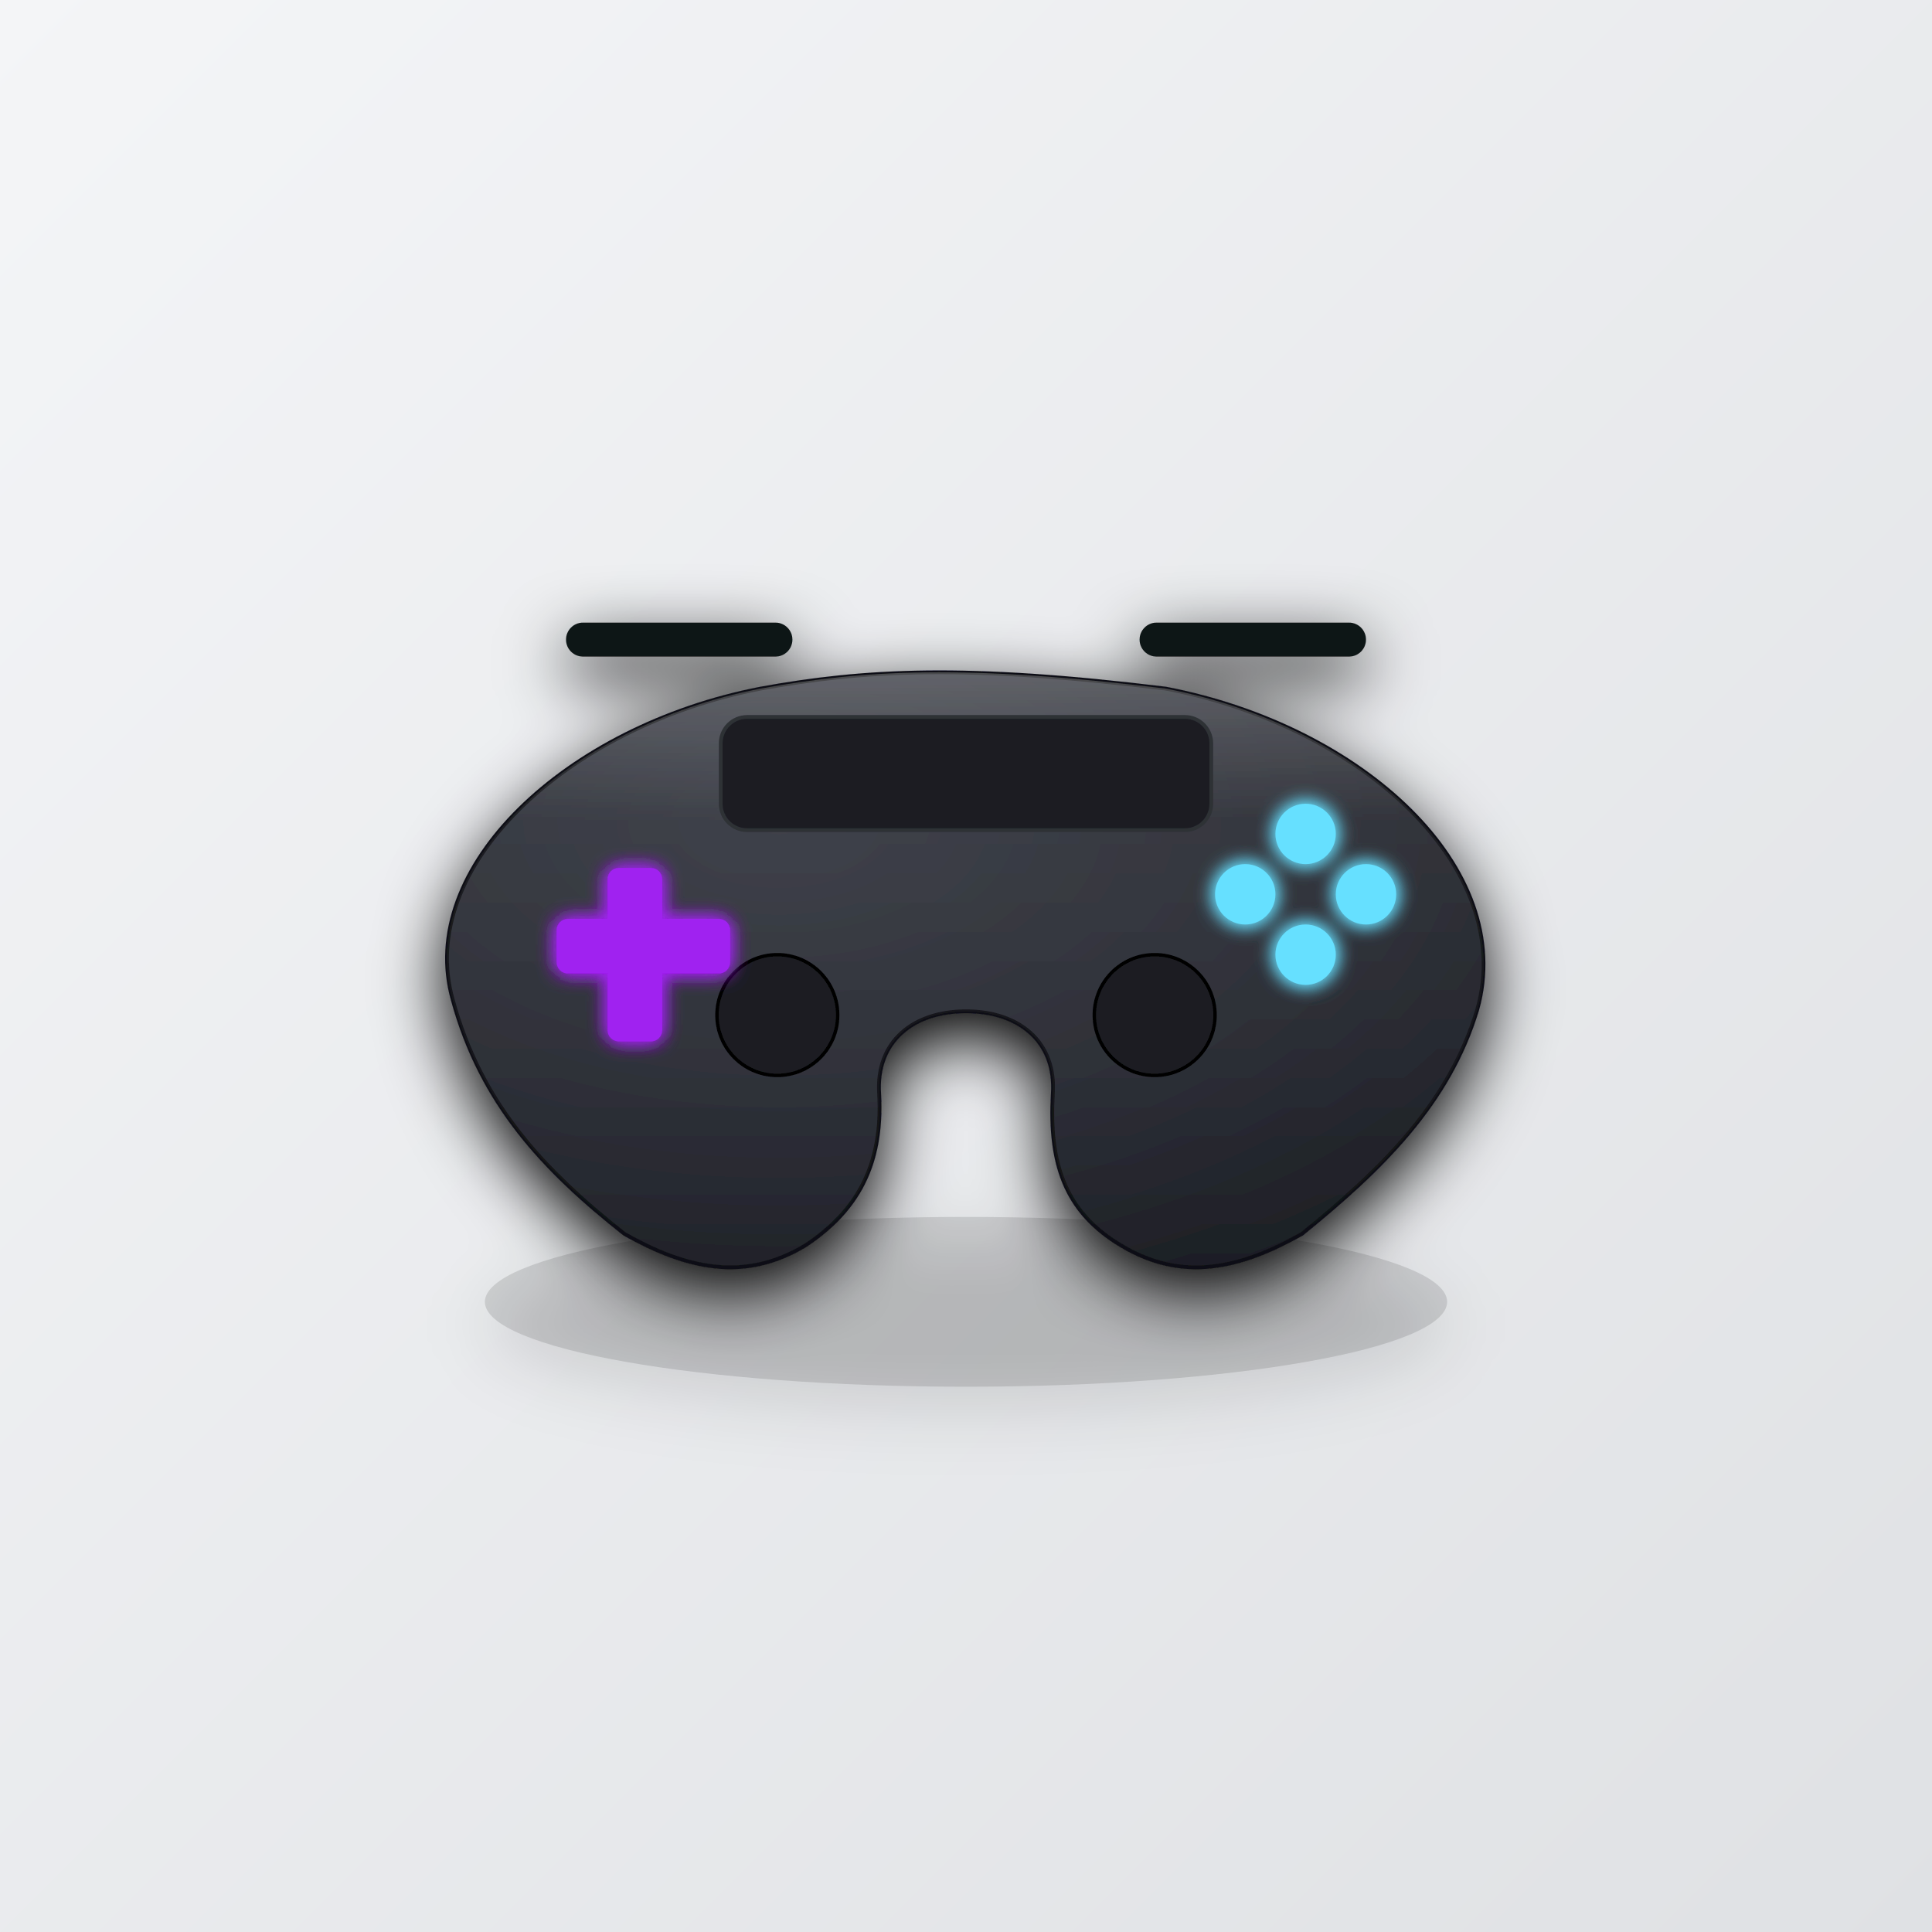
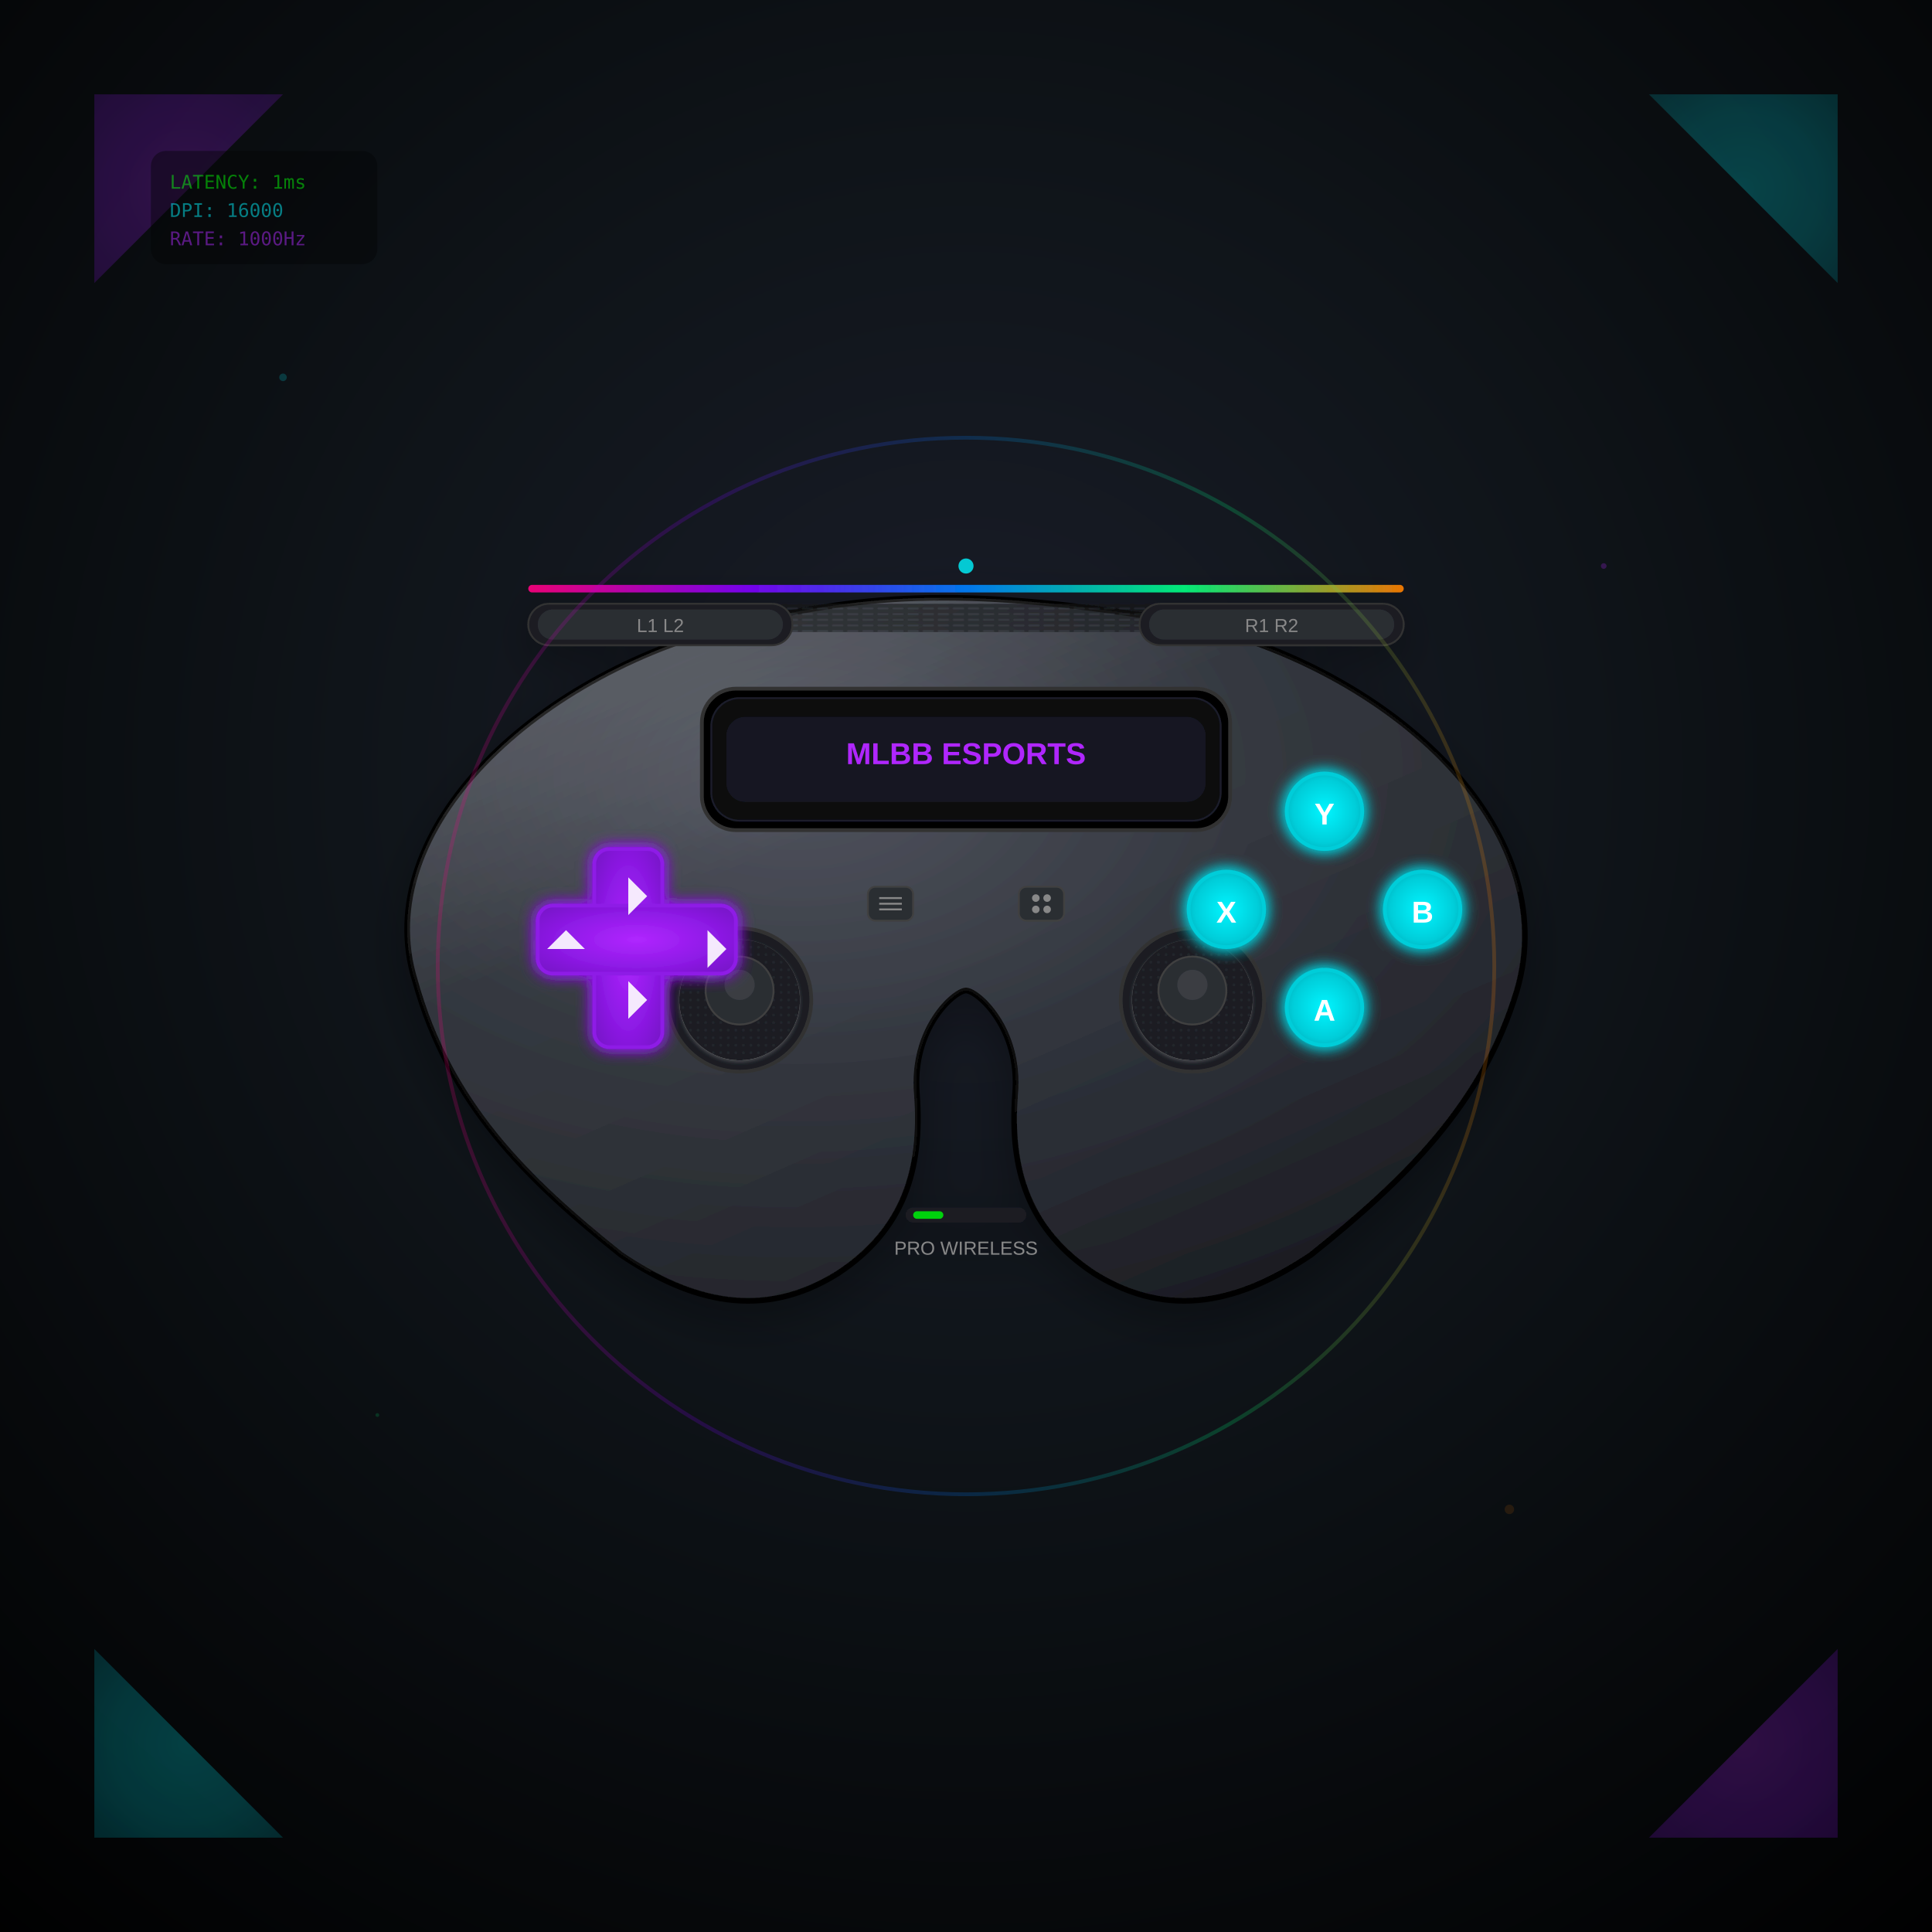
<svg xmlns="http://www.w3.org/2000/svg" width="1024" height="1024" viewBox="0 0 1024 1024">
  <defs>
-     <linearGradient id="bg-grad" x1="0" y1="0" x2="1" y2="1">
-       <stop offset="0%" stop-color="#F4F5F7" />
-       <stop offset="100%" stop-color="#DFE1E4" />
+     <radialGradient id="bg-premium" cx="0.5" cy="0.4" r="0.8">
+       <stop offset="0%" stop-color="#1A1D29" />
+       <stop offset="40%" stop-color="#0F1419" />
+       <stop offset="100%" stop-color="#000000" />
+     </radialGradient>
+     <radialGradient id="controller-body" cx="0.35" cy="0.25" r="1.2">
+       <stop offset="0%" stop-color="#4A4D58" />
+       <stop offset="35%" stop-color="#2C3038" />
+       <stop offset="70%" stop-color="#1E2026" />
+       <stop offset="100%" stop-color="#0D0E12" />
+     </radialGradient>
+     <linearGradient id="metallic-shine" x1="0" y1="0" x2="0.7" y2="1">
+       <stop offset="0%" stop-color="rgba(255,255,255,0.4)" />
+       <stop offset="15%" stop-color="rgba(255,255,255,0.2)" />
+       <stop offset="40%" stop-color="rgba(255,255,255,0.05)" />
+       <stop offset="100%" stop-color="rgba(0,0,0,0.1)" />
    </linearGradient>
-     <radialGradient id="body-grad" cx="0.32" cy="0.25" r="0.9">
-       <stop offset="0%" stop-color="#33363F" />
-       <stop offset="65%" stop-color="#262830" />
-       <stop offset="100%" stop-color="#1B1D23" />
+     <radialGradient id="mlbb-purple" cx="0.5" cy="0.5" r="0.8">
+       <stop offset="0%" stop-color="#B026FF" />
+       <stop offset="50%" stop-color="#8E1AE6" />
+       <stop offset="100%" stop-color="#6B0FB8" />
    </radialGradient>
-     <linearGradient id="body-highlight" x1="0" y1="0" x2="0" y2="1">
-       <stop offset="0%" stop-color="rgba(255,255,255,0.25)" />
-       <stop offset="25%" stop-color="rgba(255,255,255,0.06)" />
-       <stop offset="100%" stop-color="rgba(255,255,255,0)" />
-     </linearGradient>
-     <filter id="glow-neon" x="-60%" y="-60%" width="220%" height="220%">
-       <feGaussianBlur stdDeviation="5" result="colored" />
+     <radialGradient id="cyan-gaming" cx="0.5" cy="0.5" r="0.7">
+       <stop offset="0%" stop-color="#00F5FF" />
+       <stop offset="60%" stop-color="#00CDD9" />
+       <stop offset="100%" stop-color="#0099A6" />
+     </radialGradient>
+     <filter id="neon-glow" x="-50%" y="-50%" width="200%" height="200%">
+       <feGaussianBlur stdDeviation="4" result="coloredBlur" />
+       <feOffset dx="0" dy="0" result="offsetBlur" />
+       <feFlood flood-color="#FFFFFF" flood-opacity="0.3" />
+       <feComposite in2="offsetBlur" operator="in" />
      <feMerge>
-         <feMergeNode in="colored" />
-         <feMergeNode in="colored" />
+         <feMergeNode in="coloredBlur" />
+         <feMergeNode in="coloredBlur" />
        <feMergeNode in="SourceGraphic" />
      </feMerge>
    </filter>
-     <filter id="shadow-pad" x="-20%" y="-20%" width="140%" height="160%">
-       <feGaussianBlur in="SourceAlpha" stdDeviation="18" result="blur" />
-       <feOffset dy="12" result="offset" />
-       <feMerge>
-         <feMergeNode in="offset" />
-         <feMergeNode in="SourceGraphic" />
-       </feMerge>
+     <filter id="premium-shadow" x="-30%" y="-20%" width="160%" height="180%">
+       <feDropShadow dx="0" dy="20" stdDeviation="25" flood-color="#000000" flood-opacity="0.6" />
+       <feDropShadow dx="0" dy="8" stdDeviation="12" flood-color="#000000" flood-opacity="0.3" />
    </filter>
+     <filter id="button-depth" x="-20%" y="-20%" width="140%" height="140%">
+       <feDropShadow dx="0" dy="3" stdDeviation="2" flood-color="#000000" flood-opacity="0.8" />
+       <feDropShadow dx="0" dy="1" stdDeviation="1" flood-color="#FFFFFF" flood-opacity="0.2" />
+     </filter>
+     <pattern id="stick-texture" patternUnits="userSpaceOnUse" width="4" height="4">
+       <rect width="4" height="4" fill="#1A1C22" />
+       <circle cx="2" cy="2" r="0.8" fill="#2A2C32" opacity="0.6" />
+     </pattern>
+     <linearGradient id="led-strip" x1="0" y1="0" x2="1" y2="0">
+       <stop offset="0%" stop-color="#FF0080" />
+       <stop offset="25%" stop-color="#8000FF" />
+       <stop offset="50%" stop-color="#0080FF" />
+       <stop offset="75%" stop-color="#00FF80" />
+       <stop offset="100%" stop-color="#FF8000" />
+     </linearGradient>
+     <pattern id="cooling-vents" patternUnits="userSpaceOnUse" width="8" height="3">
+       <rect width="8" height="3" fill="#151719" />
+       <rect x="1" y="1" width="6" height="1" rx="0.5" fill="#2A2D33" />
+     </pattern>
  </defs>
-   <rect width="1024" height="1024" fill="url(#bg-grad)" />
-   <g id="controller" filter="url(#shadow-pad)">
-     <ellipse cx="512" cy="690" rx="255" ry="45" fill="#000" opacity="0.12" />
-     <g id="body">
-       <path d="         M240,530         C220,460 300,385 403,365         C458,355 512,352 618,365         C722,385 804,460 783,535         C768,585 732,620 690,654         C658,672 627,680 594,660         C564,642 556,616 558,580         C560,552 540,536 512,536         C484,536 464,552 466,580         C468,618 454,642 427,660         C394,680 363,672 331,654         C288,620 255,585 240,530         Z" fill="url(#body-grad)" stroke="#0F1014" stroke-width="2" />
-       <path d="         M240,530         C220,460 300,385 403,365         C458,355 512,352 618,365         C722,385 804,460 783,535         C768,585 732,620 690,654         C658,672 627,680 594,660         C564,642 556,616 558,580         C560,552 540,536 512,536         C484,536 464,552 466,580         C468,618 454,642 427,660         C394,680 363,672 331,654         C288,620 255,585 240,530         Z" fill="url(#body-highlight)" />
+   <rect width="1024" height="1024" fill="url(#bg-premium)" />
+   <g opacity="0.3">
+     <circle cx="150" cy="200" r="2" fill="#00F5FF" opacity="0.6">
+       <animate attributeName="opacity" values="0.6;0.2;0.6" dur="3s" repeatCount="indefinite" />
+     </circle>
+     <circle cx="850" cy="300" r="1.5" fill="#B026FF" opacity="0.8">
+       <animate attributeName="opacity" values="0.8;0.3;0.8" dur="2s" repeatCount="indefinite" />
+     </circle>
+     <circle cx="200" cy="750" r="1" fill="#00FF80" opacity="0.5">
+       <animate attributeName="opacity" values="0.5;0.1;0.5" dur="4s" repeatCount="indefinite" />
+     </circle>
+     <circle cx="800" cy="800" r="2.5" fill="#FF8000" opacity="0.4">
+       <animate attributeName="opacity" values="0.4;0.1;0.4" dur="3.5s" repeatCount="indefinite" />
+     </circle>
+   </g>
+   <g id="esports-controller" filter="url(#premium-shadow)">
+     <g id="controller-chassis">
+       <path d="         M220,520         C195,440 285,355 395,330         C460,315 512,310 629,330         C739,355 829,440 804,525         C786,585 745,625 695,665         C658,690 620,700 580,675         C545,652 535,620 538,580         C541,545 518,525 512,525         C506,525 483,545 486,580         C489,620 479,652 444,675         C404,700 366,690 329,665         C279,625 238,585 220,520         Z" fill="url(#controller-body)" stroke="#000000" stroke-width="3" />
+       <path d="         M220,520         C195,440 285,355 395,330         C460,315 512,310 629,330         C739,355 829,440 804,525         C786,585 745,625 695,665         C658,690 620,700 580,675         C545,652 535,620 538,580         C541,545 518,525 512,525         C506,525 483,545 486,580         C489,620 479,652 444,675         C404,700 366,690 329,665         C279,625 238,585 220,520         Z" fill="url(#metallic-shine)" opacity="0.8" />
+       <rect x="280" y="310" width="464" height="4" rx="2" fill="url(#led-strip)" opacity="0.9">
+         <animate attributeName="opacity" values="0.9;0.5;0.9" dur="2s" repeatCount="indefinite" />
+       </rect>
+       <rect x="360" y="320" width="304" height="15" fill="url(#cooling-vents)" opacity="0.6" />
    </g>
-     <rect x="382" y="380" width="260" height="60" rx="14" fill="#1B1D23" stroke="#2E3036" stroke-width="2" />
-     <g id="sticks" fill="#1C1E23" stroke="#000" stroke-width="1.8">
-       <circle cx="412" cy="538" r="32" />
-       <circle cx="612" cy="538" r="32" />
+     <g id="central-display">
+       <rect x="372" y="365" width="280" height="75" rx="18" fill="#000000" stroke="#333333" stroke-width="2" />
+       <rect x="377" y="370" width="270" height="65" rx="15" fill="#0A0B0F" stroke="#1A1D29" stroke-width="1" />
+       <rect x="385" y="380" width="254" height="45" rx="10" fill="#1A1D29" opacity="0.8" />
+       <text x="512" y="405" text-anchor="middle" fill="#B026FF" font-family="Arial, sans-serif" font-size="16" font-weight="bold">MLBB ESPORTS</text>
    </g>
-     <rect x="300" y="330" width="120" height="18" rx="9" fill="#111317" />
-     <rect x="604" y="330" width="120" height="18" rx="9" fill="#111317" />
-     <g id="buttons">
-       <g filter="url(#glow-neon)">
-         <rect x="322" y="460" width="29" height="92" rx="6" fill="#A020F0" />
-         <rect x="295" y="487" width="92" height="29" rx="6" fill="#A020F0" />
+     <g id="precision-sticks">
+       <circle cx="392" cy="530" r="38" fill="#1A1C22" stroke="#333333" stroke-width="2" />
+       <circle cx="392" cy="530" r="32" fill="url(#stick-texture)" filter="url(#button-depth)" />
+       <circle cx="392" cy="525" r="18" fill="#2A2D33" stroke="#404040" stroke-width="1" />
+       <circle cx="392" cy="522" r="8" fill="#3A3D43" />
+       <circle cx="632" cy="530" r="38" fill="#1A1C22" stroke="#333333" stroke-width="2" />
+       <circle cx="632" cy="530" r="32" fill="url(#stick-texture)" filter="url(#button-depth)" />
+       <circle cx="632" cy="525" r="18" fill="#2A2D33" stroke="#404040" stroke-width="1" />
+       <circle cx="632" cy="522" r="8" fill="#3A3D43" />
+     </g>
+     <g id="shoulder-controls">
+       <rect x="280" y="320" width="140" height="22" rx="11" fill="#1A1C22" stroke="#333333" stroke-width="1" />
+       <rect x="285" y="323" width="130" height="16" rx="8" fill="#2A2D33" />
+       <text x="350" y="335" text-anchor="middle" fill="#888888" font-family="Arial" font-size="10">L1  L2</text>
+       <rect x="604" y="320" width="140" height="22" rx="11" fill="#1A1C22" stroke="#333333" stroke-width="1" />
+       <rect x="609" y="323" width="130" height="16" rx="8" fill="#2A2D33" />
+       <text x="674" y="335" text-anchor="middle" fill="#888888" font-family="Arial" font-size="10">R1  R2</text>
+     </g>
+     <g id="button-matrix">
+       <g id="mlbb-dpad" filter="url(#neon-glow)">
+         <rect x="315" y="450" width="36" height="105" rx="8" fill="url(#mlbb-purple)" stroke="#8E1AE6" stroke-width="2" />
+         <rect x="285" y="480" width="105" height="36" rx="8" fill="url(#mlbb-purple)" stroke="#8E1AE6" stroke-width="2" />
+         <polygon points="333,465 343,475 333,485" fill="#FFFFFF" opacity="0.9" />
+         <polygon points="333,540 343,530 333,520" fill="#FFFFFF" opacity="0.9" />
+         <polygon points="300,493 310,503 290,503" fill="#FFFFFF" opacity="0.9" />
+         <polygon points="375,493 385,503 375,513" fill="#FFFFFF" opacity="0.9" />
      </g>
-       <g fill="#66E0FF" filter="url(#glow-neon)">
-         <circle cx="692" cy="442" r="16" />
-         <circle cx="724" cy="474" r="16" />
-         <circle cx="692" cy="506" r="16" />
-         <circle cx="660" cy="474" r="16" />
+       <g id="action-buttons" filter="url(#neon-glow)">
+         <circle cx="702" cy="430" r="20" fill="url(#cyan-gaming)" stroke="#00CDD9" stroke-width="2" />
+         <text x="702" y="437" text-anchor="middle" fill="#FFFFFF" font-family="Arial, sans-serif" font-size="16" font-weight="bold">Y</text>
+         <circle cx="650" cy="482" r="20" fill="url(#cyan-gaming)" stroke="#00CDD9" stroke-width="2" />
+         <text x="650" y="489" text-anchor="middle" fill="#FFFFFF" font-family="Arial, sans-serif" font-size="16" font-weight="bold">X</text>
+         <circle cx="702" cy="534" r="20" fill="url(#cyan-gaming)" stroke="#00CDD9" stroke-width="2" />
+         <text x="702" y="541" text-anchor="middle" fill="#FFFFFF" font-family="Arial, sans-serif" font-size="16" font-weight="bold">A</text>
+         <circle cx="754" cy="482" r="20" fill="url(#cyan-gaming)" stroke="#00CDD9" stroke-width="2" />
+         <text x="754" y="489" text-anchor="middle" fill="#FFFFFF" font-family="Arial, sans-serif" font-size="16" font-weight="bold">B</text>
+       </g>
+       <g id="system-controls">
+         <rect x="460" y="470" width="24" height="18" rx="4" fill="#2A2D33" stroke="#404040" stroke-width="1" />
+         <line x1="466" y1="476" x2="478" y2="476" stroke="#888888" stroke-width="1" />
+         <line x1="466" y1="479" x2="478" y2="479" stroke="#888888" stroke-width="1" />
+         <line x1="466" y1="482" x2="478" y2="482" stroke="#888888" stroke-width="1" />
+         <rect x="540" y="470" width="24" height="18" rx="4" fill="#2A2D33" stroke="#404040" stroke-width="1" />
+         <circle cx="549" cy="476" r="2" fill="#888888" />
+         <circle cx="555" cy="476" r="2" fill="#888888" />
+         <circle cx="549" cy="482" r="2" fill="#888888" />
+         <circle cx="555" cy="482" r="2" fill="#888888" />
      </g>
    </g>
+     <g id="connectivity">
+       <rect x="480" y="640" width="64" height="8" rx="4" fill="#1A1C22" />
+       <rect x="484" y="642" width="16" height="4" rx="2" fill="#00FF00" opacity="0.8">
+         <animate attributeName="opacity" values="0.8;0.3;0.8" dur="1.5s" repeatCount="indefinite" />
+       </rect>
+       <text x="512" y="665" text-anchor="middle" fill="#888888" font-family="Arial" font-size="10">PRO WIRELESS</text>
+     </g>
+   </g>
+   <g id="esports-elements" opacity="0.8">
+     <polygon points="50,50 150,50 50,150" fill="url(#mlbb-purple)" opacity="0.3" />
+     <polygon points="974,50 874,50 974,150" fill="url(#cyan-gaming)" opacity="0.3" />
+     <polygon points="50,974 150,974 50,874" fill="url(#cyan-gaming)" opacity="0.3" />
+     <polygon points="974,974 874,974 974,874" fill="url(#mlbb-purple)" opacity="0.3" />
+     <g id="performance-hud" opacity="0.6">
+       <rect x="80" y="80" width="120" height="60" rx="8" fill="#000000" opacity="0.7" />
+       <text x="90" y="100" fill="#00FF00" font-family="monospace" font-size="10">LATENCY: 1ms</text>
+       <text x="90" y="115" fill="#00F5FF" font-family="monospace" font-size="10">DPI: 16000</text>
+       <text x="90" y="130" fill="#B026FF" font-family="monospace" font-size="10">RATE: 1000Hz</text>
+     </g>
+   </g>
+   <g id="dynamic-effects">
+     <circle cx="512" cy="300" r="4" fill="#00F5FF" opacity="0.8">
+       <animate attributeName="r" values="4;8;4" dur="3s" repeatCount="indefinite" />
+       <animate attributeName="opacity" values="0.8;0.3;0.8" dur="3s" repeatCount="indefinite" />
+     </circle>
+     <circle cx="512" cy="512" r="280" fill="none" stroke="url(#led-strip)" stroke-width="2" opacity="0.2">
+       <animate attributeName="r" values="280;300;280" dur="4s" repeatCount="indefinite" />
+       <animate attributeName="opacity" values="0.2;0.05;0.2" dur="4s" repeatCount="indefinite" />
+     </circle>
  </g>
</svg>
